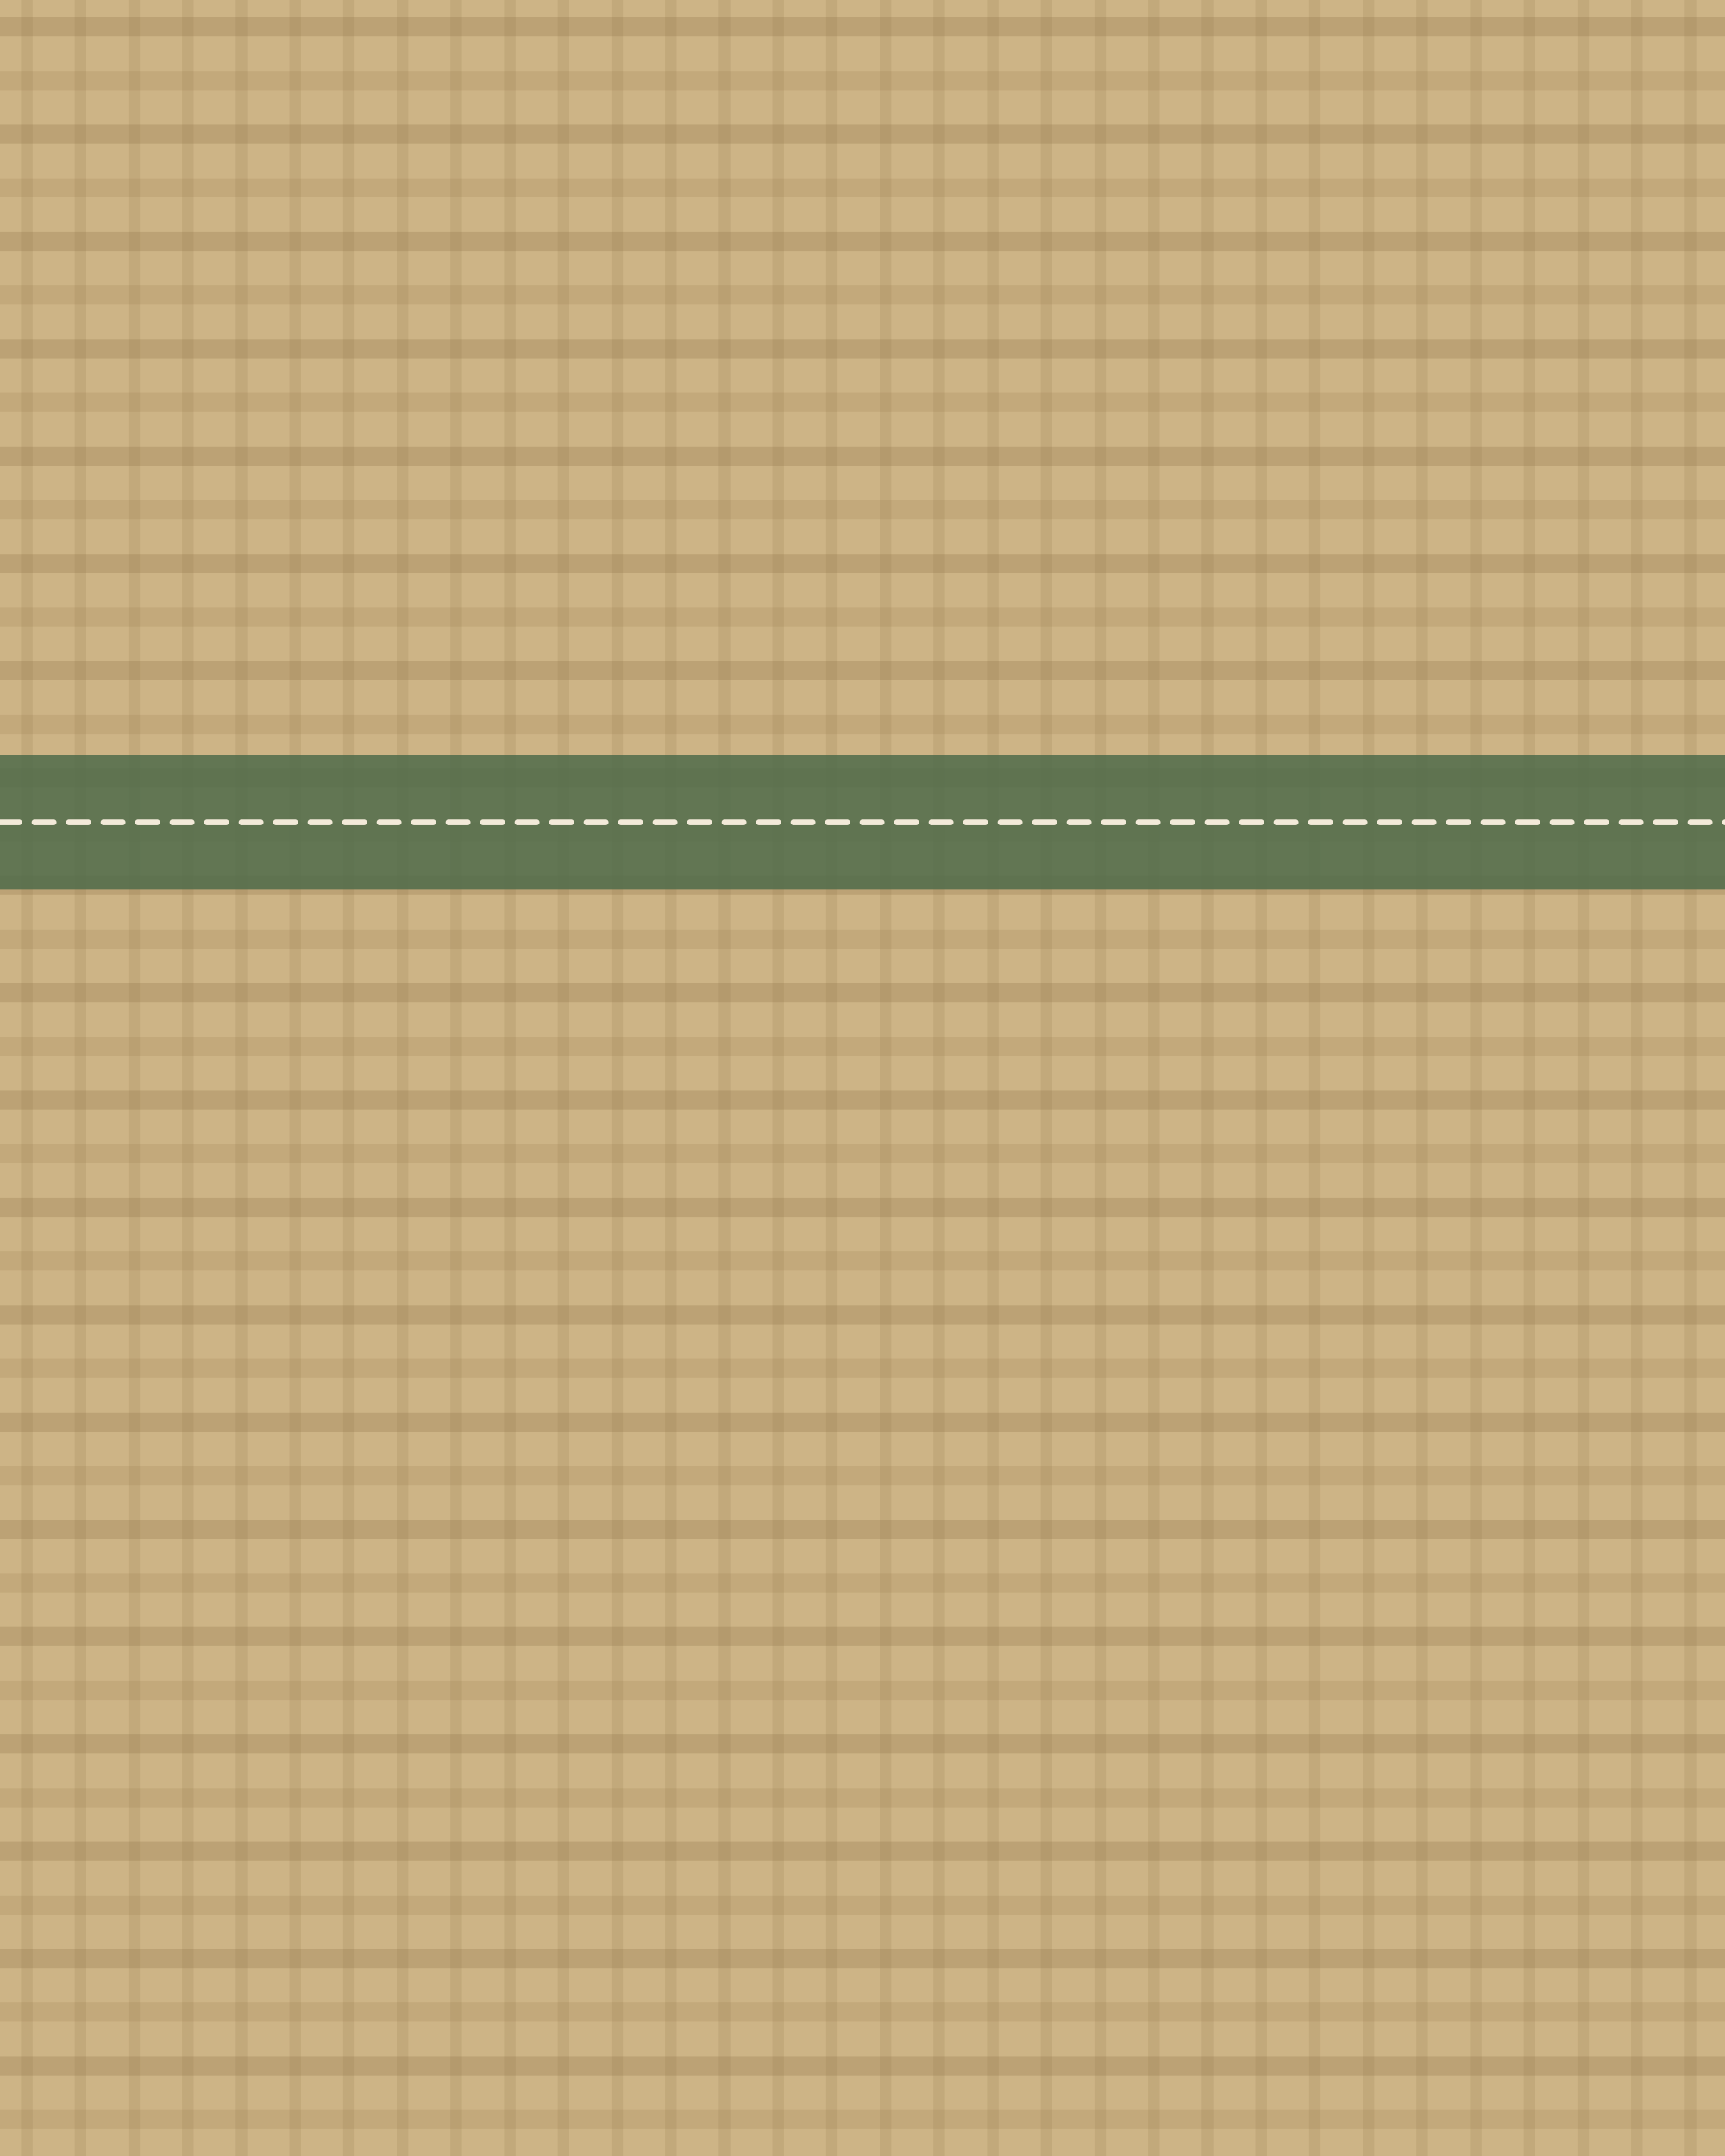
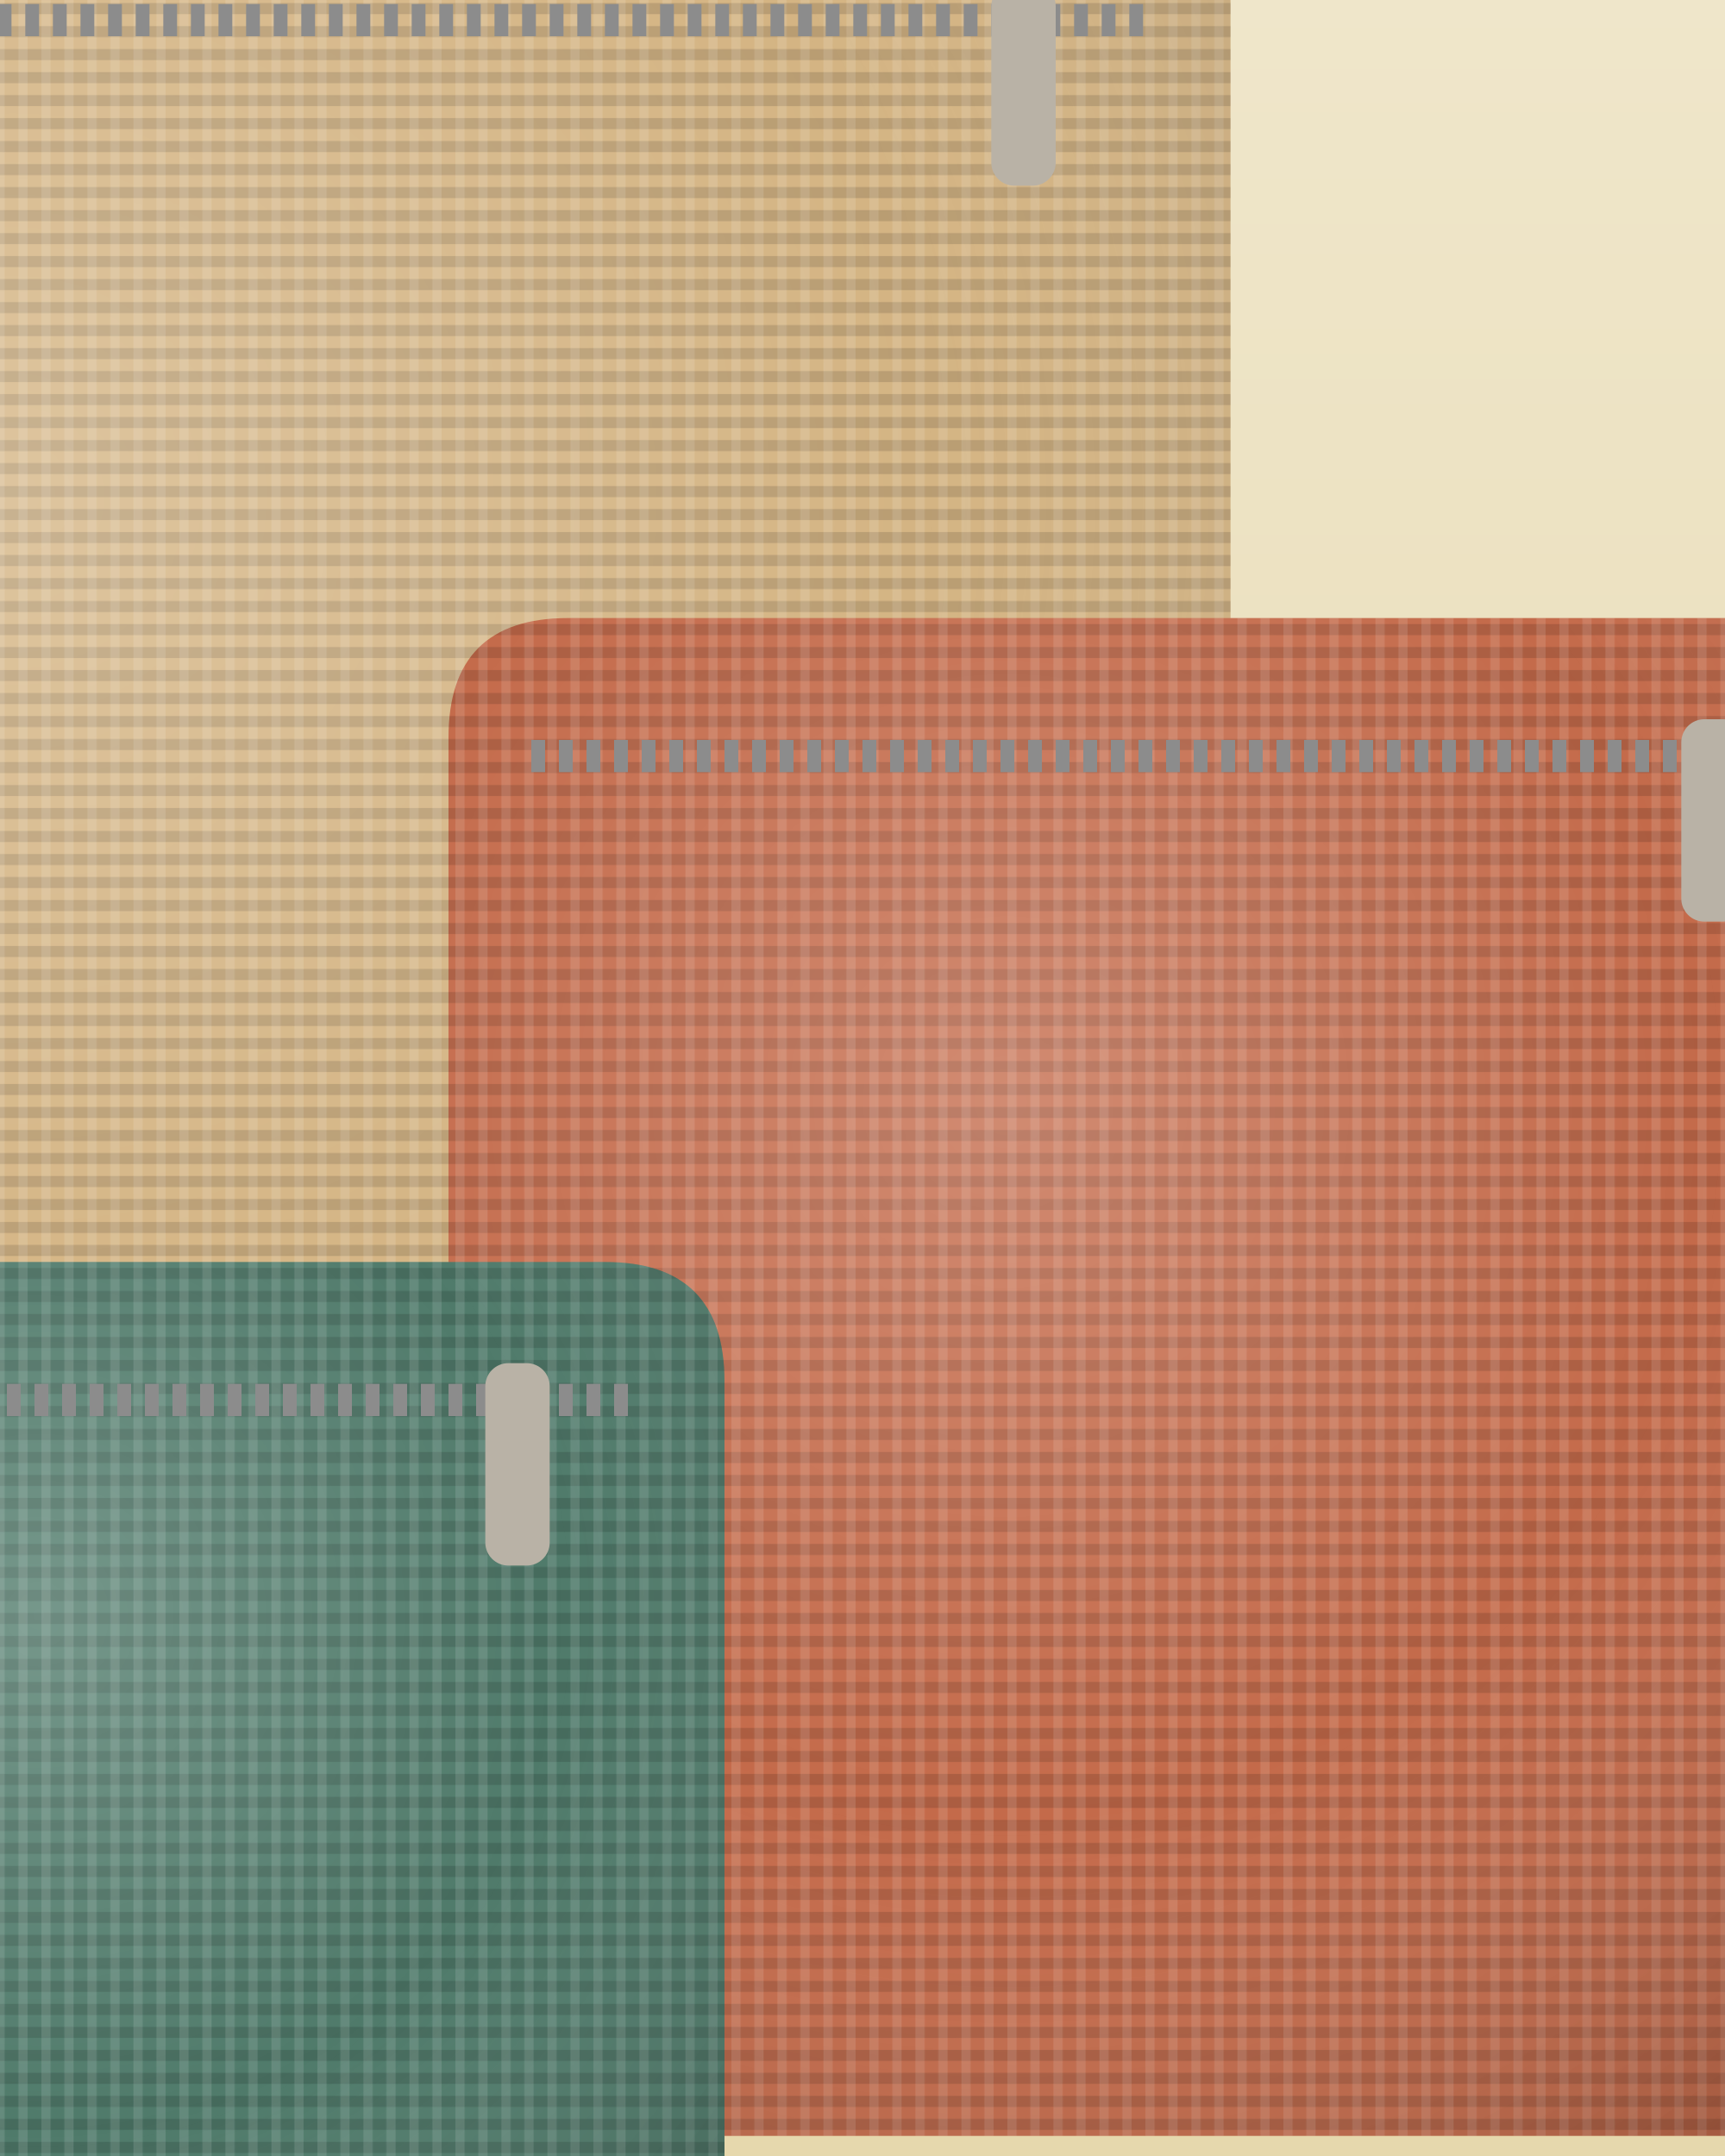
<svg xmlns="http://www.w3.org/2000/svg" viewBox="0 0 900 1125" width="900" height="1125">
-   <rect width="100%" height="100%" fill="#cdb486" />
-   <path d="M0 14H900" stroke="#8f7447" stroke-width="10" opacity="0.28" />
-   <path d="M0 42H900" stroke="#a88b5c" stroke-width="10" opacity="0.28" />
-   <path d="M0 70H900" stroke="#8f7447" stroke-width="10" opacity="0.28" />
-   <path d="M0 98H900" stroke="#a88b5c" stroke-width="10" opacity="0.28" />
-   <path d="M0 126H900" stroke="#8f7447" stroke-width="10" opacity="0.28" />
-   <path d="M0 154H900" stroke="#a88b5c" stroke-width="10" opacity="0.28" />
-   <path d="M0 182H900" stroke="#8f7447" stroke-width="10" opacity="0.28" />
-   <path d="M0 210H900" stroke="#a88b5c" stroke-width="10" opacity="0.28" />
-   <path d="M0 238H900" stroke="#8f7447" stroke-width="10" opacity="0.28" />
-   <path d="M0 266H900" stroke="#a88b5c" stroke-width="10" opacity="0.28" />
-   <path d="M0 294H900" stroke="#8f7447" stroke-width="10" opacity="0.28" />
-   <path d="M0 322H900" stroke="#a88b5c" stroke-width="10" opacity="0.28" />
-   <path d="M0 350H900" stroke="#8f7447" stroke-width="10" opacity="0.28" />
-   <path d="M0 378H900" stroke="#a88b5c" stroke-width="10" opacity="0.28" />
-   <path d="M0 406H900" stroke="#8f7447" stroke-width="10" opacity="0.28" />
-   <path d="M0 434H900" stroke="#a88b5c" stroke-width="10" opacity="0.28" />
-   <path d="M0 462H900" stroke="#8f7447" stroke-width="10" opacity="0.28" />
-   <path d="M0 490H900" stroke="#a88b5c" stroke-width="10" opacity="0.28" />
-   <path d="M0 518H900" stroke="#8f7447" stroke-width="10" opacity="0.28" />
-   <path d="M0 546H900" stroke="#a88b5c" stroke-width="10" opacity="0.28" />
-   <path d="M0 574H900" stroke="#8f7447" stroke-width="10" opacity="0.28" />
-   <path d="M0 602H900" stroke="#a88b5c" stroke-width="10" opacity="0.28" />
-   <path d="M0 630H900" stroke="#8f7447" stroke-width="10" opacity="0.28" />
-   <path d="M0 658H900" stroke="#a88b5c" stroke-width="10" opacity="0.28" />
-   <path d="M0 686H900" stroke="#8f7447" stroke-width="10" opacity="0.28" />
-   <path d="M0 714H900" stroke="#a88b5c" stroke-width="10" opacity="0.28" />
-   <path d="M0 742H900" stroke="#8f7447" stroke-width="10" opacity="0.28" />
-   <path d="M0 770H900" stroke="#a88b5c" stroke-width="10" opacity="0.28" />
-   <path d="M0 798H900" stroke="#8f7447" stroke-width="10" opacity="0.28" />
-   <path d="M0 826H900" stroke="#a88b5c" stroke-width="10" opacity="0.28" />
-   <path d="M0 854H900" stroke="#8f7447" stroke-width="10" opacity="0.28" />
-   <path d="M0 882H900" stroke="#a88b5c" stroke-width="10" opacity="0.28" />
-   <path d="M0 910H900" stroke="#8f7447" stroke-width="10" opacity="0.28" />
-   <path d="M0 938H900" stroke="#a88b5c" stroke-width="10" opacity="0.28" />
-   <path d="M0 966H900" stroke="#8f7447" stroke-width="10" opacity="0.28" />
-   <path d="M0 994H900" stroke="#a88b5c" stroke-width="10" opacity="0.28" />
-   <path d="M0 1022H900" stroke="#8f7447" stroke-width="10" opacity="0.28" />
-   <path d="M0 1050H900" stroke="#a88b5c" stroke-width="10" opacity="0.28" />
-   <path d="M0 1078H900" stroke="#8f7447" stroke-width="10" opacity="0.28" />
-   <path d="M0 1106H900" stroke="#a88b5c" stroke-width="10" opacity="0.28" />
-   <path d="M0 1134H900" stroke="#8f7447" stroke-width="10" opacity="0.28" />
-   <path d="M14 0V1125" stroke="#8f7447" stroke-width="6" opacity="0.18" />
-   <path d="M42 0V1125" stroke="#8f7447" stroke-width="6" opacity="0.18" />
-   <path d="M70 0V1125" stroke="#8f7447" stroke-width="6" opacity="0.18" />
-   <path d="M98 0V1125" stroke="#8f7447" stroke-width="6" opacity="0.18" />
-   <path d="M126 0V1125" stroke="#8f7447" stroke-width="6" opacity="0.18" />
-   <path d="M154 0V1125" stroke="#8f7447" stroke-width="6" opacity="0.18" />
-   <path d="M182 0V1125" stroke="#8f7447" stroke-width="6" opacity="0.18" />
-   <path d="M210 0V1125" stroke="#8f7447" stroke-width="6" opacity="0.18" />
-   <path d="M238 0V1125" stroke="#8f7447" stroke-width="6" opacity="0.18" />
-   <path d="M266 0V1125" stroke="#8f7447" stroke-width="6" opacity="0.18" />
-   <path d="M294 0V1125" stroke="#8f7447" stroke-width="6" opacity="0.18" />
-   <path d="M322 0V1125" stroke="#8f7447" stroke-width="6" opacity="0.18" />
-   <path d="M350 0V1125" stroke="#8f7447" stroke-width="6" opacity="0.18" />
-   <path d="M378 0V1125" stroke="#8f7447" stroke-width="6" opacity="0.18" />
-   <path d="M406 0V1125" stroke="#8f7447" stroke-width="6" opacity="0.18" />
-   <path d="M434 0V1125" stroke="#8f7447" stroke-width="6" opacity="0.18" />
-   <path d="M462 0V1125" stroke="#8f7447" stroke-width="6" opacity="0.18" />
-   <path d="M490 0V1125" stroke="#8f7447" stroke-width="6" opacity="0.18" />
-   <path d="M518 0V1125" stroke="#8f7447" stroke-width="6" opacity="0.18" />
-   <path d="M546 0V1125" stroke="#8f7447" stroke-width="6" opacity="0.18" />
-   <path d="M574 0V1125" stroke="#8f7447" stroke-width="6" opacity="0.18" />
-   <path d="M602 0V1125" stroke="#8f7447" stroke-width="6" opacity="0.18" />
-   <path d="M630 0V1125" stroke="#8f7447" stroke-width="6" opacity="0.18" />
-   <path d="M658 0V1125" stroke="#8f7447" stroke-width="6" opacity="0.18" />
-   <path d="M686 0V1125" stroke="#8f7447" stroke-width="6" opacity="0.18" />
-   <path d="M714 0V1125" stroke="#8f7447" stroke-width="6" opacity="0.18" />
-   <path d="M742 0V1125" stroke="#8f7447" stroke-width="6" opacity="0.18" />
-   <path d="M770 0V1125" stroke="#8f7447" stroke-width="6" opacity="0.18" />
-   <path d="M798 0V1125" stroke="#8f7447" stroke-width="6" opacity="0.18" />
-   <path d="M826 0V1125" stroke="#8f7447" stroke-width="6" opacity="0.18" />
-   <path d="M854 0V1125" stroke="#8f7447" stroke-width="6" opacity="0.18" />
-   <path d="M882 0V1125" stroke="#8f7447" stroke-width="6" opacity="0.18" />
-   <path d="M910 0V1125" stroke="#8f7447" stroke-width="6" opacity="0.18" />
-   <rect x="0" y="394.11" width="900" height="70" fill="#4f6b4a" opacity="0.85" />
-   <path d="M0 429.11H900" fill="none" stroke="#f3ead9" stroke-width="3" stroke-dasharray="10 8" stroke-linecap="round" />
+   <defs>
+     <linearGradient id="bg" x1="0" y1="0" x2="0" y2="1">
+       <stop offset="0" stop-color="#efe6ca" />
+       <stop offset="1" stop-color="#e6d8ad" />
+     </linearGradient>
+     <filter id="soft" x="-50%" y="-50%" width="200%" height="200%">
+       <feGaussianBlur stdDeviation="18" />
+     </filter>
+     <radialGradient id="vol" cx=".38" cy=".32" r=".85">
+       <stop offset="0" stop-color="#fff" stop-opacity=".22" />
+       <stop offset=".55" stop-color="#fff" stop-opacity="0" />
+       <stop offset="1" stop-color="#000" stop-opacity=".18" />
+     </radialGradient>
+     <pattern id="rows" width="16" height="14" patternUnits="userSpaceOnUse">
+       <path d="M0 7H16" stroke="#7f6c4f" stroke-opacity=".2" stroke-width="1.5" stroke-dasharray="5 3" />
+     </pattern>
+     <pattern id="weave" width="10" height="10" patternUnits="userSpaceOnUse">
+       <path d="M0 2.5H10M0 7.5H10" stroke="#000" stroke-opacity=".13" stroke-width="2.4" />
+       <path d="M2.5 0V10M7.5 0V10" stroke="#fff" stroke-opacity=".12" stroke-width="2" />
+     </pattern>
+   </defs>
+   <rect width="100%" height="100%" fill="url(#bg)" />
+   <g transform="translate(450 562.5) scale(2.4) translate(-520 -660)">
+     <ellipse cx="450" cy="930" rx="300" ry="26" fill="#b0a684" opacity=".55" filter="url(#soft)" />
+     <path d="M196 400H574Q600 400 600 426V794Q600 820 574 820H196Q170 820 170 794V426Q170 400 196 400Z" fill="#d4b483" />
+     <path d="M196 400H574Q600 400 600 426V794Q600 820 574 820H196Q170 820 170 794V426Q170 400 196 400Z" fill="url(#weave)" />
+     <path d="M196 400H574Q600 400 600 426V794Q600 820 574 820H196Q170 820 170 794V426Q170 400 196 400Z" fill="url(#vol)" />
+     <path d="M188 430H582" stroke="#8c8c8c" stroke-width="7" stroke-dasharray="3 3" />
+     <rect x="548" y="422" width="14" height="44" rx="5" fill="#b9b2a6" />
+     <path d="M456 560H724Q750 560 750 586V864Q750 890 724 890H456Q430 890 430 864V586Q430 560 456 560Z" fill="#c46a4a" />
+     <path d="M456 560H724Q750 560 750 586V864Q750 890 724 890H456Q430 890 430 864V586Q430 560 456 560Z" fill="url(#weave)" />
+     <path d="M456 560H724Q750 560 750 586V864Q750 890 724 890H456Q430 890 430 864V586Q430 560 456 560Z" fill="url(#vol)" />
+     <path d="M448 590H732" stroke="#8c8c8c" stroke-width="7" stroke-dasharray="3 3" />
+     <rect x="698" y="582" width="14" height="44" rx="5" fill="#b9b2a6" />
+     <path d="M276 700H464Q490 700 490 726V914Q490 940 464 940H276Q250 940 250 914V726Q250 700 276 700Z" fill="#4f7a6a" />
+     <path d="M276 700H464Q490 700 490 726V914Q490 940 464 940H276Q250 940 250 914V726Q250 700 276 700Z" fill="url(#weave)" />
+     <path d="M276 700H464Q490 700 490 726V914Q490 940 464 940H276Q250 940 250 914V726Q250 700 276 700Z" fill="url(#vol)" />
+     <path d="M268 730H472" stroke="#8c8c8c" stroke-width="7" stroke-dasharray="3 3" />
+     <rect x="438" y="722" width="14" height="44" rx="5" fill="#b9b2a6" />
+   </g>
</svg>
